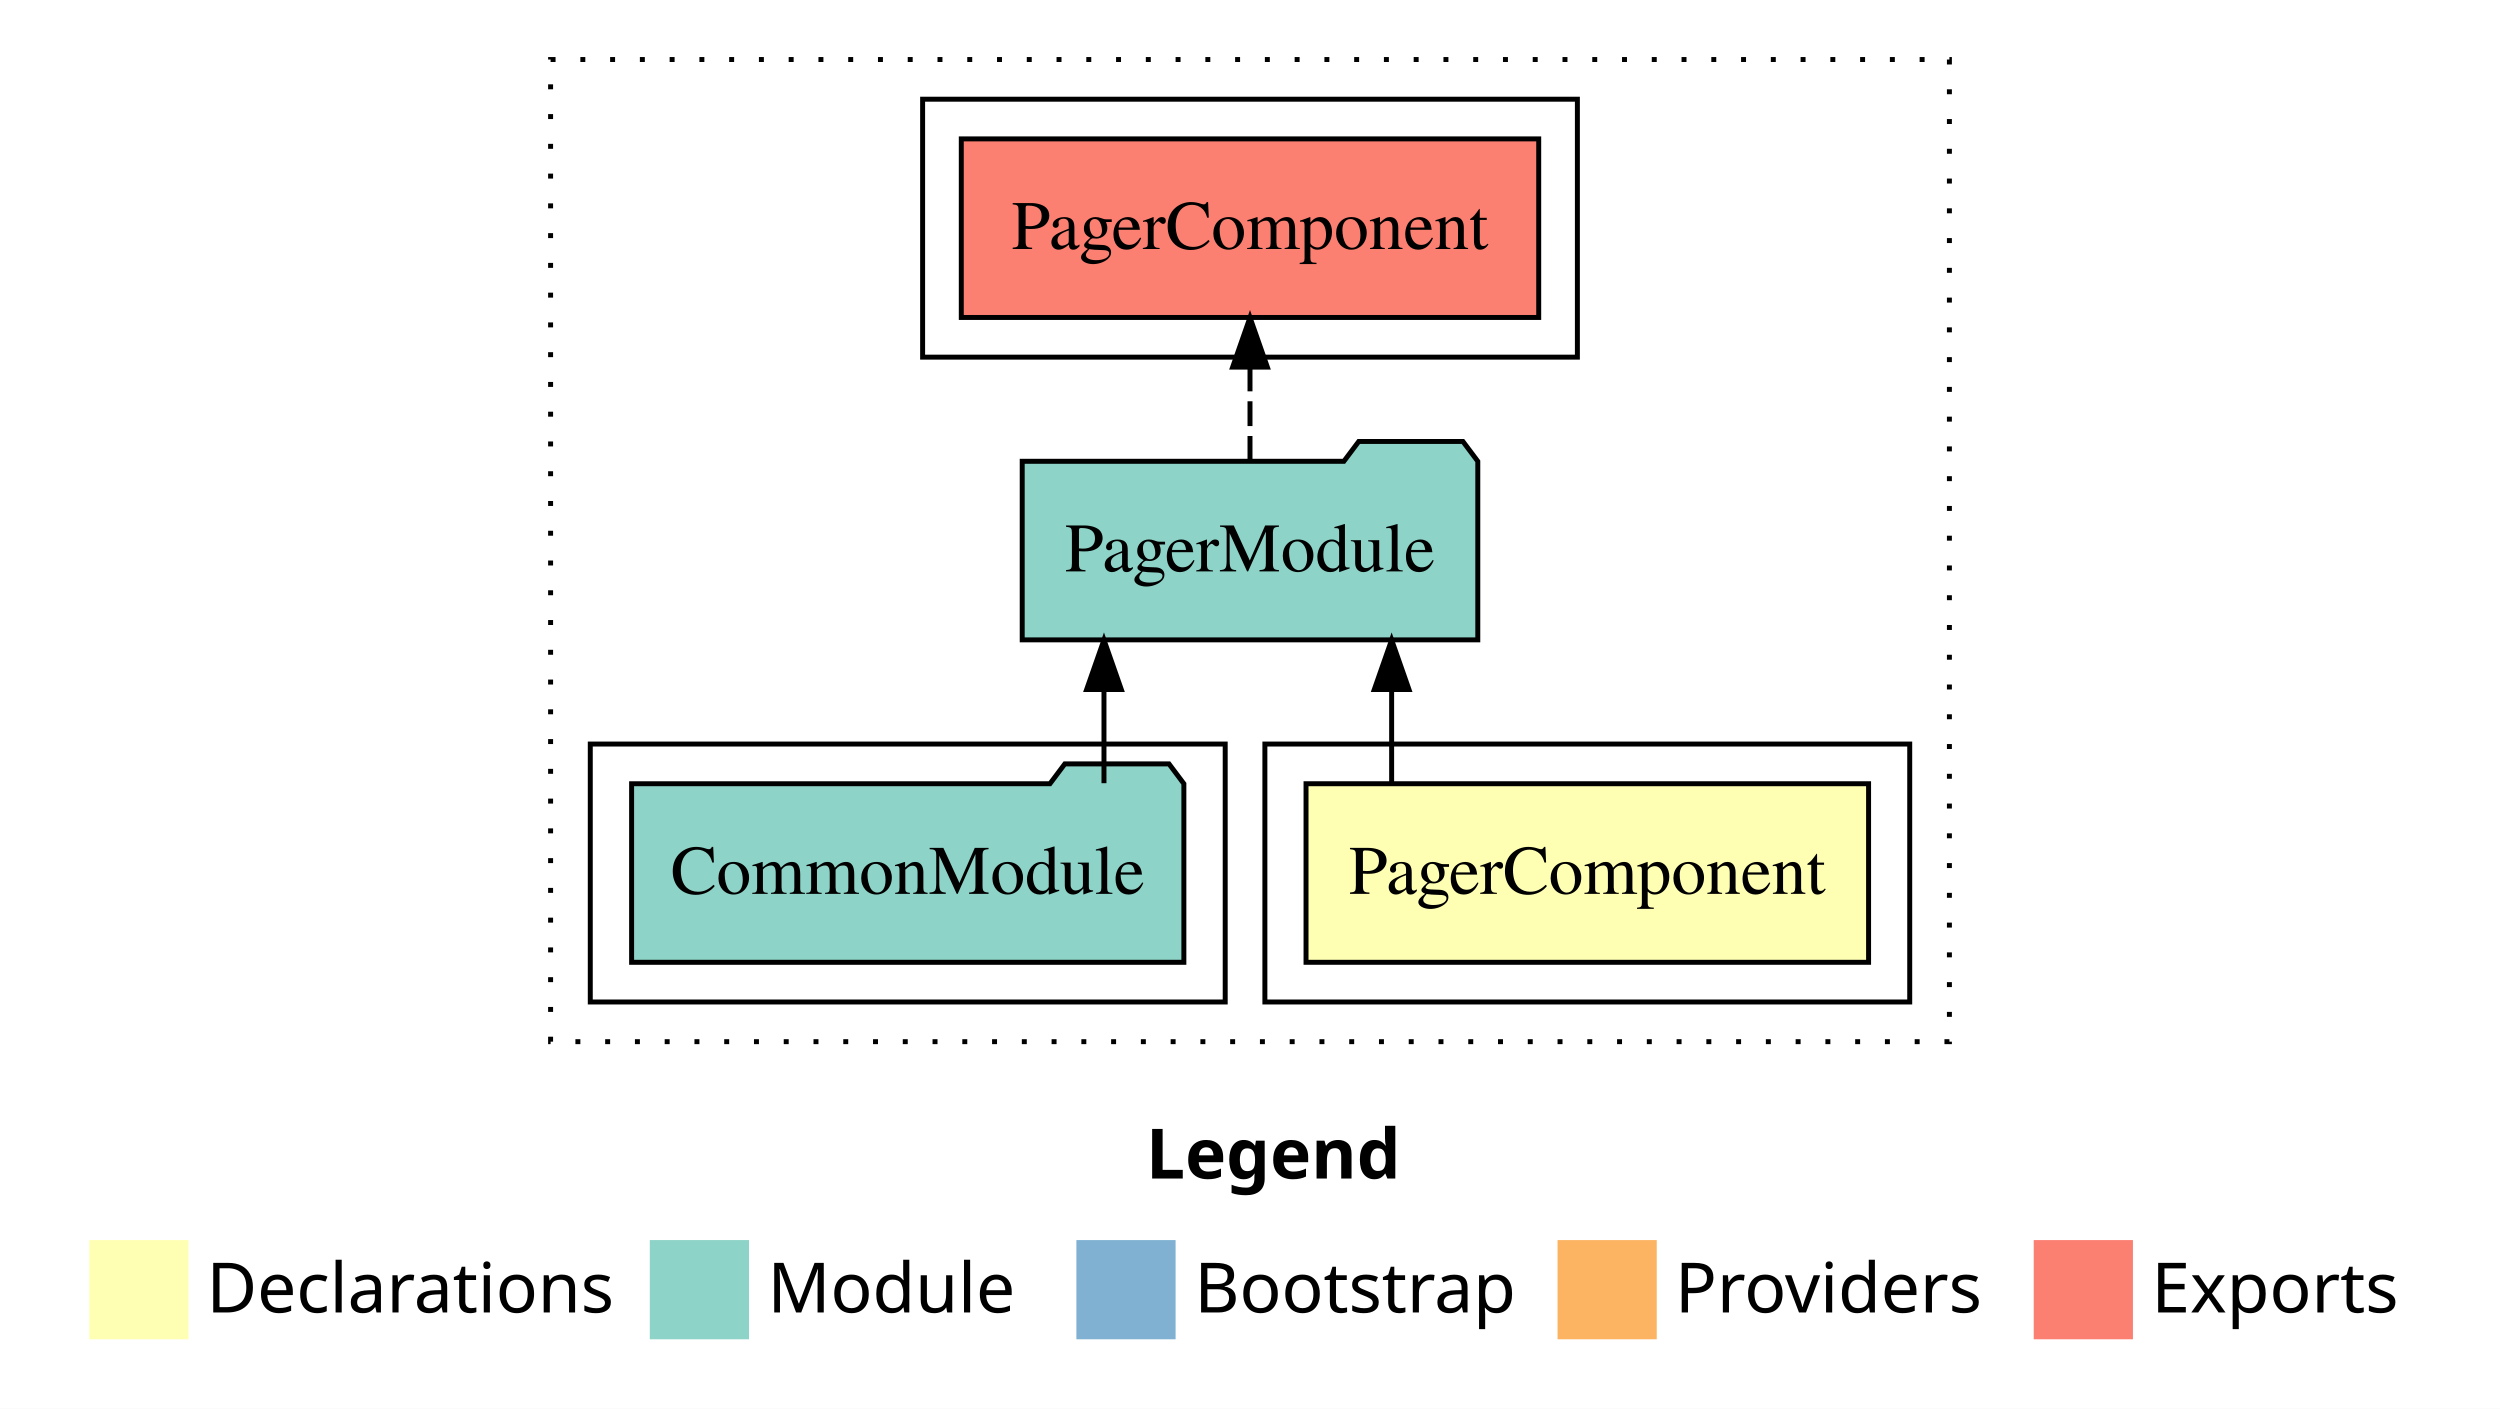
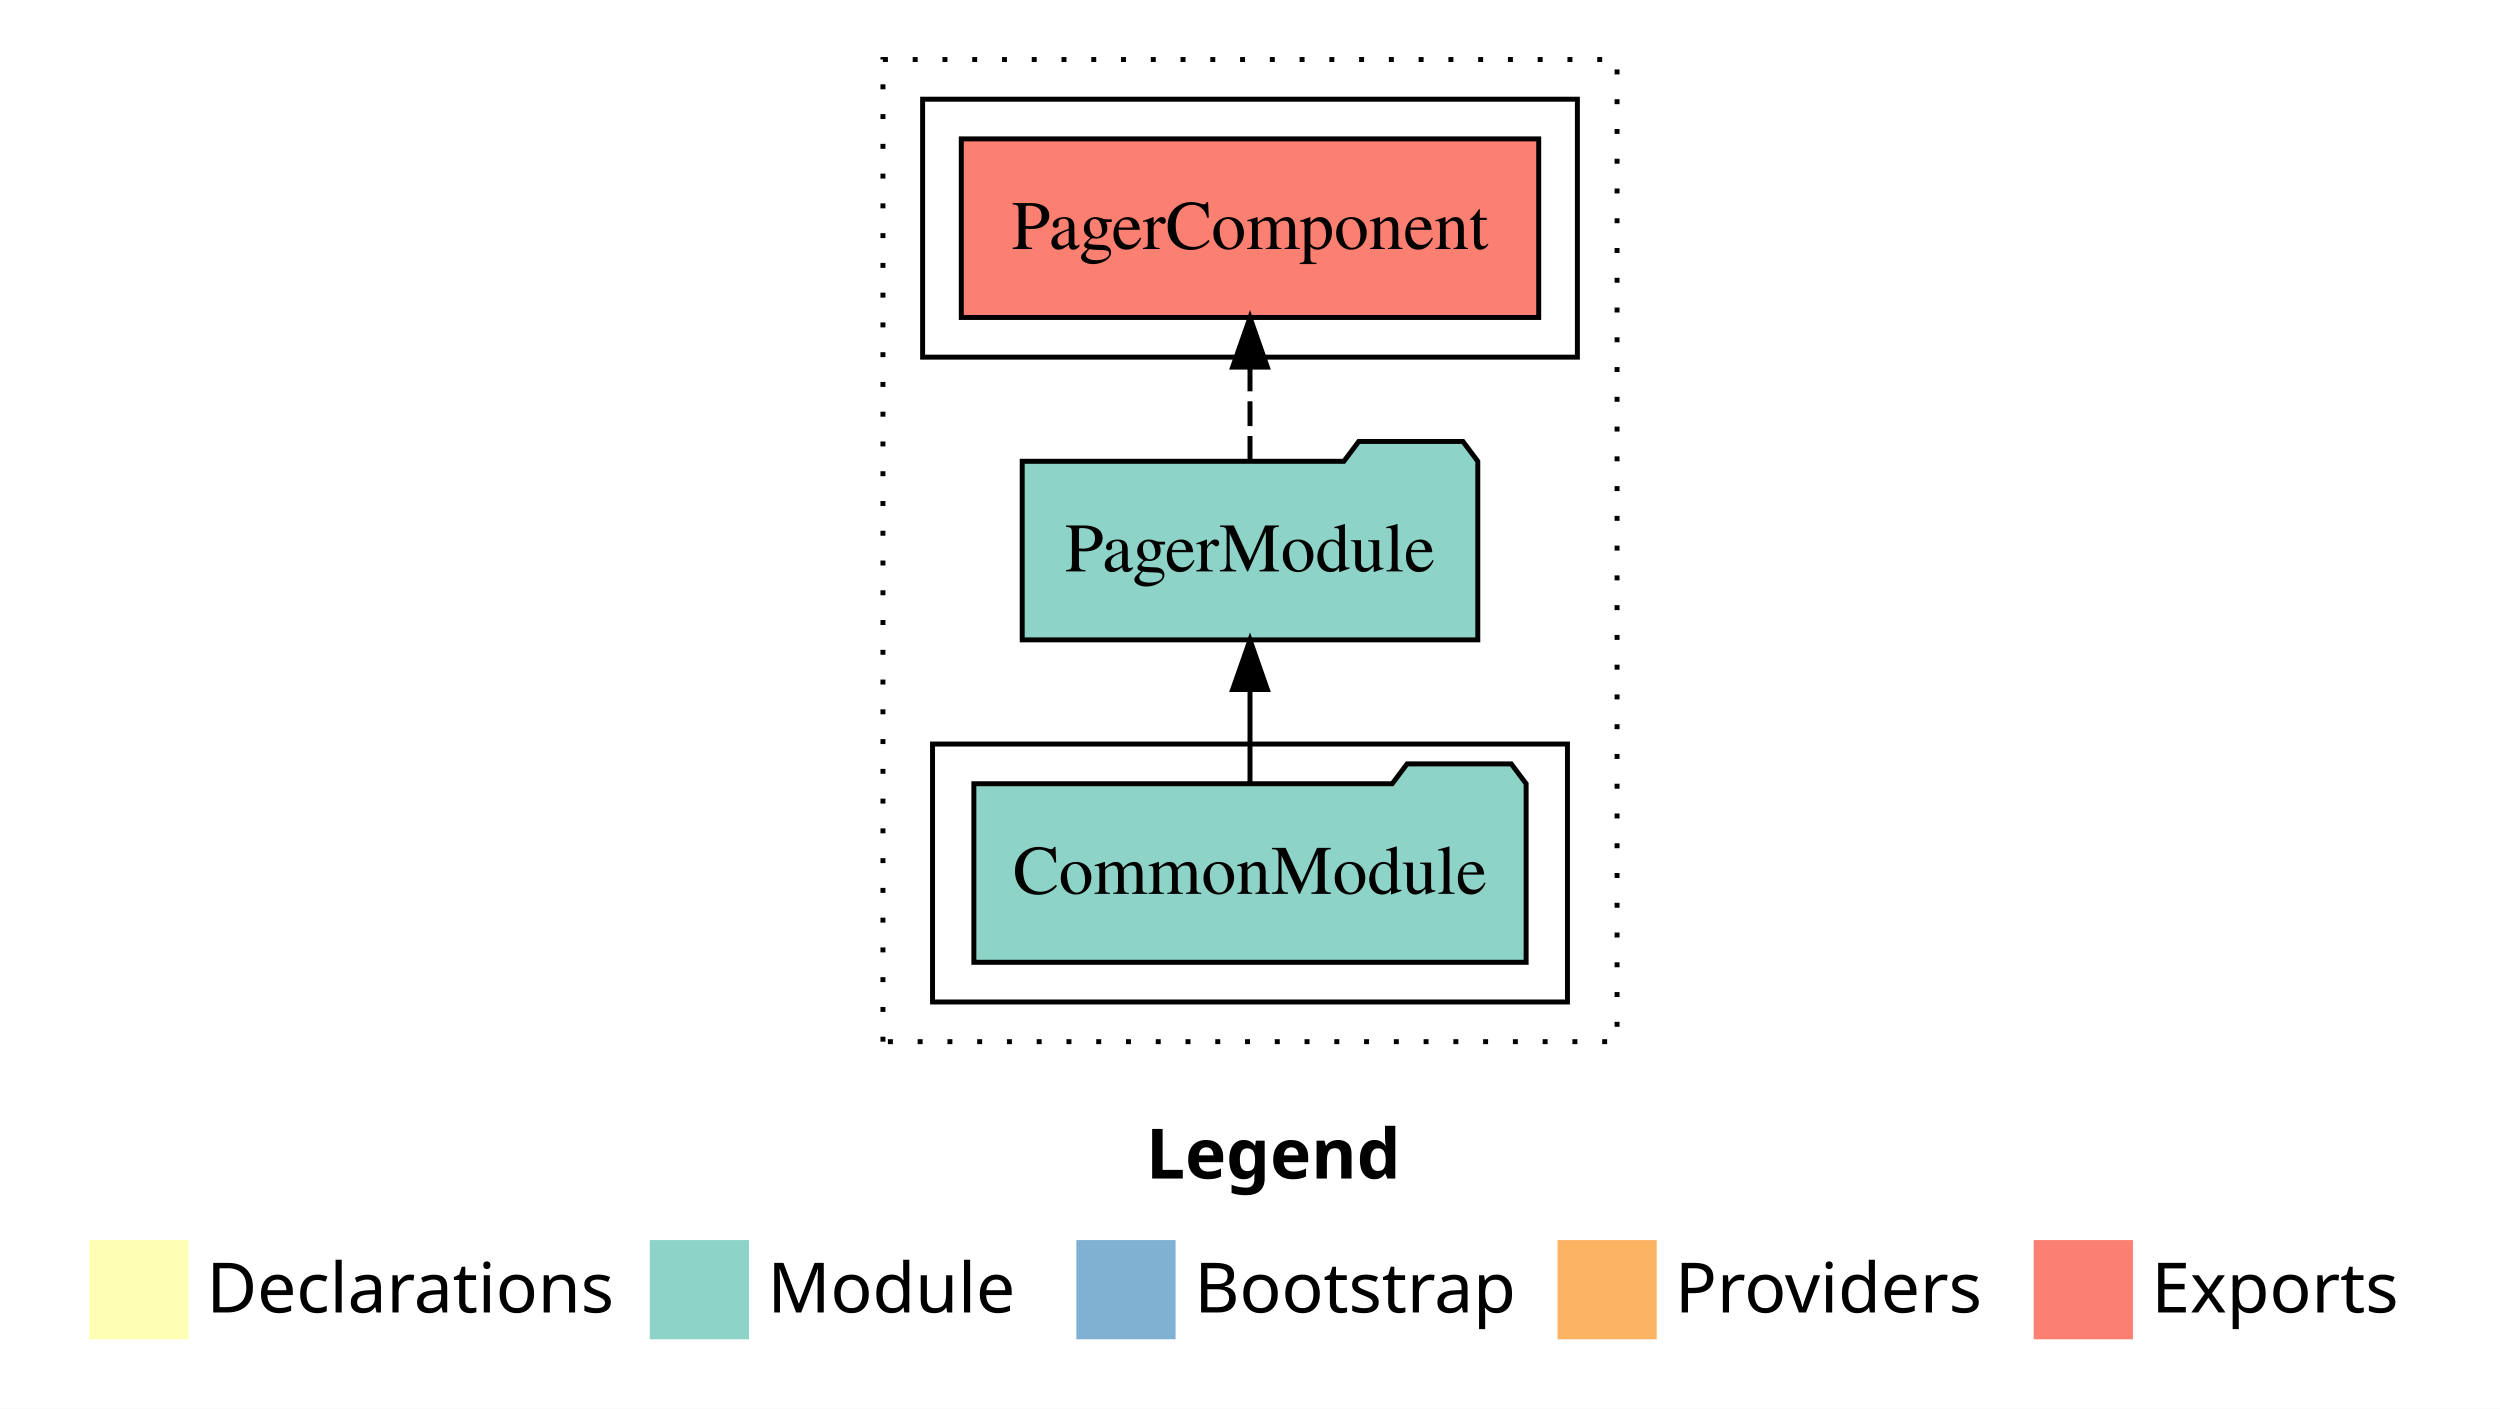
<svg xmlns="http://www.w3.org/2000/svg" width="504pt" height="284pt" viewBox="0.00 0.00 504.00 284.00">
  <g id="graph0" class="graph" transform="scale(1 1) rotate(0) translate(4 280)">
    <polygon fill="#ffffff" stroke="transparent" points="-4,4 -4,-280 500,-280 500,4 -4,4" />
    <text text-anchor="start" x="227.009" y="-42.4" font-family="sans-serif" font-weight="bold" font-size="14.00" fill="#000000">Legend</text>
    <polygon fill="#ffffb3" stroke="transparent" points="14,-10 14,-30 34,-30 34,-10 14,-10" />
    <text text-anchor="start" x="37.629" y="-15.4" font-family="sans-serif" font-size="14.00" fill="#000000">  Declarations</text>
    <polygon fill="#8dd3c7" stroke="transparent" points="127,-10 127,-30 147,-30 147,-10 127,-10" />
    <text text-anchor="start" x="150.725" y="-15.4" font-family="sans-serif" font-size="14.00" fill="#000000">  Module</text>
    <polygon fill="#80b1d3" stroke="transparent" points="213,-10 213,-30 233,-30 233,-10 213,-10" />
    <text text-anchor="start" x="236.781" y="-15.4" font-family="sans-serif" font-size="14.00" fill="#000000">  Bootstrap</text>
    <polygon fill="#fdb462" stroke="transparent" points="310,-10 310,-30 330,-30 330,-10 310,-10" />
    <text text-anchor="start" x="333.673" y="-15.4" font-family="sans-serif" font-size="14.00" fill="#000000">  Providers</text>
    <polygon fill="#fb8072" stroke="transparent" points="406,-10 406,-30 426,-30 426,-10 406,-10" />
    <text text-anchor="start" x="429.726" y="-15.4" font-family="sans-serif" font-size="14.00" fill="#000000">  Exports</text>
    <g id="clust1" class="cluster">
-       <polygon fill="none" stroke="#000000" stroke-dasharray="1,5" points="107,-70 107,-268 389,-268 389,-70 107,-70" />
+       <polygon fill="none" stroke="#000000" stroke-dasharray="1,5" points="174,-70 174,-268 322,-268 322,-70 174,-70" />
    </g>
-     <g id="clust2" class="cluster">
-       <polygon fill="none" stroke="#000000" points="251,-78 251,-130 381,-130 381,-78 251,-78" />
+     <g id="clust3" class="cluster">
+       <polygon fill="none" stroke="#000000" points="184,-78 184,-130 312,-130 312,-78 184,-78" />
    </g>
    <g id="clust4" class="cluster">
-       <polygon fill="none" stroke="#000000" points="115,-78 115,-130 243,-130 243,-78 115,-78" />
-     </g>
-     <g id="clust5" class="cluster">
      <polygon fill="none" stroke="#000000" points="182,-208 182,-260 314,-260 314,-208 182,-208" />
    </g>
    <g id="node1" class="node">
-       <polygon fill="#ffffb3" stroke="#000000" points="372.705,-122 259.295,-122 259.295,-86 372.705,-86 372.705,-122" />
-       <text text-anchor="middle" x="316" y="-99.8" font-family="Times,serif" font-size="14.00" fill="#000000">PagerComponent</text>
+       <polygon fill="#8dd3c7" stroke="#000000" points="303.668,-122 300.668,-126 279.668,-126 276.668,-122 192.332,-122 192.332,-86 303.668,-86 303.668,-122" />
+       <text text-anchor="middle" x="248" y="-99.8" font-family="Times,serif" font-size="14.00" fill="#000000">CommonModule</text>
    </g>
    <g id="node2" class="node">
      <polygon fill="#8dd3c7" stroke="#000000" points="293.923,-187 290.923,-191 269.923,-191 266.923,-187 202.077,-187 202.077,-151 293.923,-151 293.923,-187" />
      <text text-anchor="middle" x="248" y="-164.8" font-family="Times,serif" font-size="14.00" fill="#000000">PagerModule</text>
    </g>
    <g id="edge1" class="edge">
-       <path fill="none" stroke="#000000" d="M276.554,-122.106C276.554,-122.106 276.554,-140.991 276.554,-140.991" />
-       <polygon fill="#000000" stroke="#000000" points="273.054,-140.991 276.554,-150.991 280.054,-140.991 273.054,-140.991" />
+       <path fill="none" stroke="#000000" d="M248,-122.106C248,-122.106 248,-140.991 248,-140.991" />
+       <polygon fill="#000000" stroke="#000000" points="244.5,-140.991 248,-150.991 251.5,-140.991 244.5,-140.991" />
    </g>
-     <g id="node4" class="node">
+     <g id="node3" class="node">
      <polygon fill="#fb8072" stroke="#000000" points="306.205,-252 189.795,-252 189.795,-216 306.205,-216 306.205,-252" />
      <text text-anchor="middle" x="248" y="-229.8" font-family="Times,serif" font-size="14.00" fill="#000000">PagerComponent </text>
    </g>
-     <g id="edge3" class="edge">
+     <g id="edge2" class="edge">
      <path fill="none" stroke="#000000" stroke-dasharray="5,2" d="M248,-187.106C248,-187.106 248,-205.991 248,-205.991" />
      <polygon fill="#000000" stroke="#000000" points="244.5,-205.991 248,-215.991 251.5,-205.991 244.5,-205.991" />
    </g>
-     <g id="node3" class="node">
-       <polygon fill="#8dd3c7" stroke="#000000" points="234.668,-122 231.668,-126 210.668,-126 207.668,-122 123.332,-122 123.332,-86 234.668,-86 234.668,-122" />
-       <text text-anchor="middle" x="179" y="-99.8" font-family="Times,serif" font-size="14.00" fill="#000000">CommonModule</text>
-     </g>
-     <g id="edge2" class="edge">
-       <path fill="none" stroke="#000000" d="M218.561,-122.106C218.561,-122.106 218.561,-140.991 218.561,-140.991" />
-       <polygon fill="#000000" stroke="#000000" points="215.061,-140.991 218.561,-150.991 222.061,-140.991 215.061,-140.991" />
-     </g>
  </g>
</svg>
